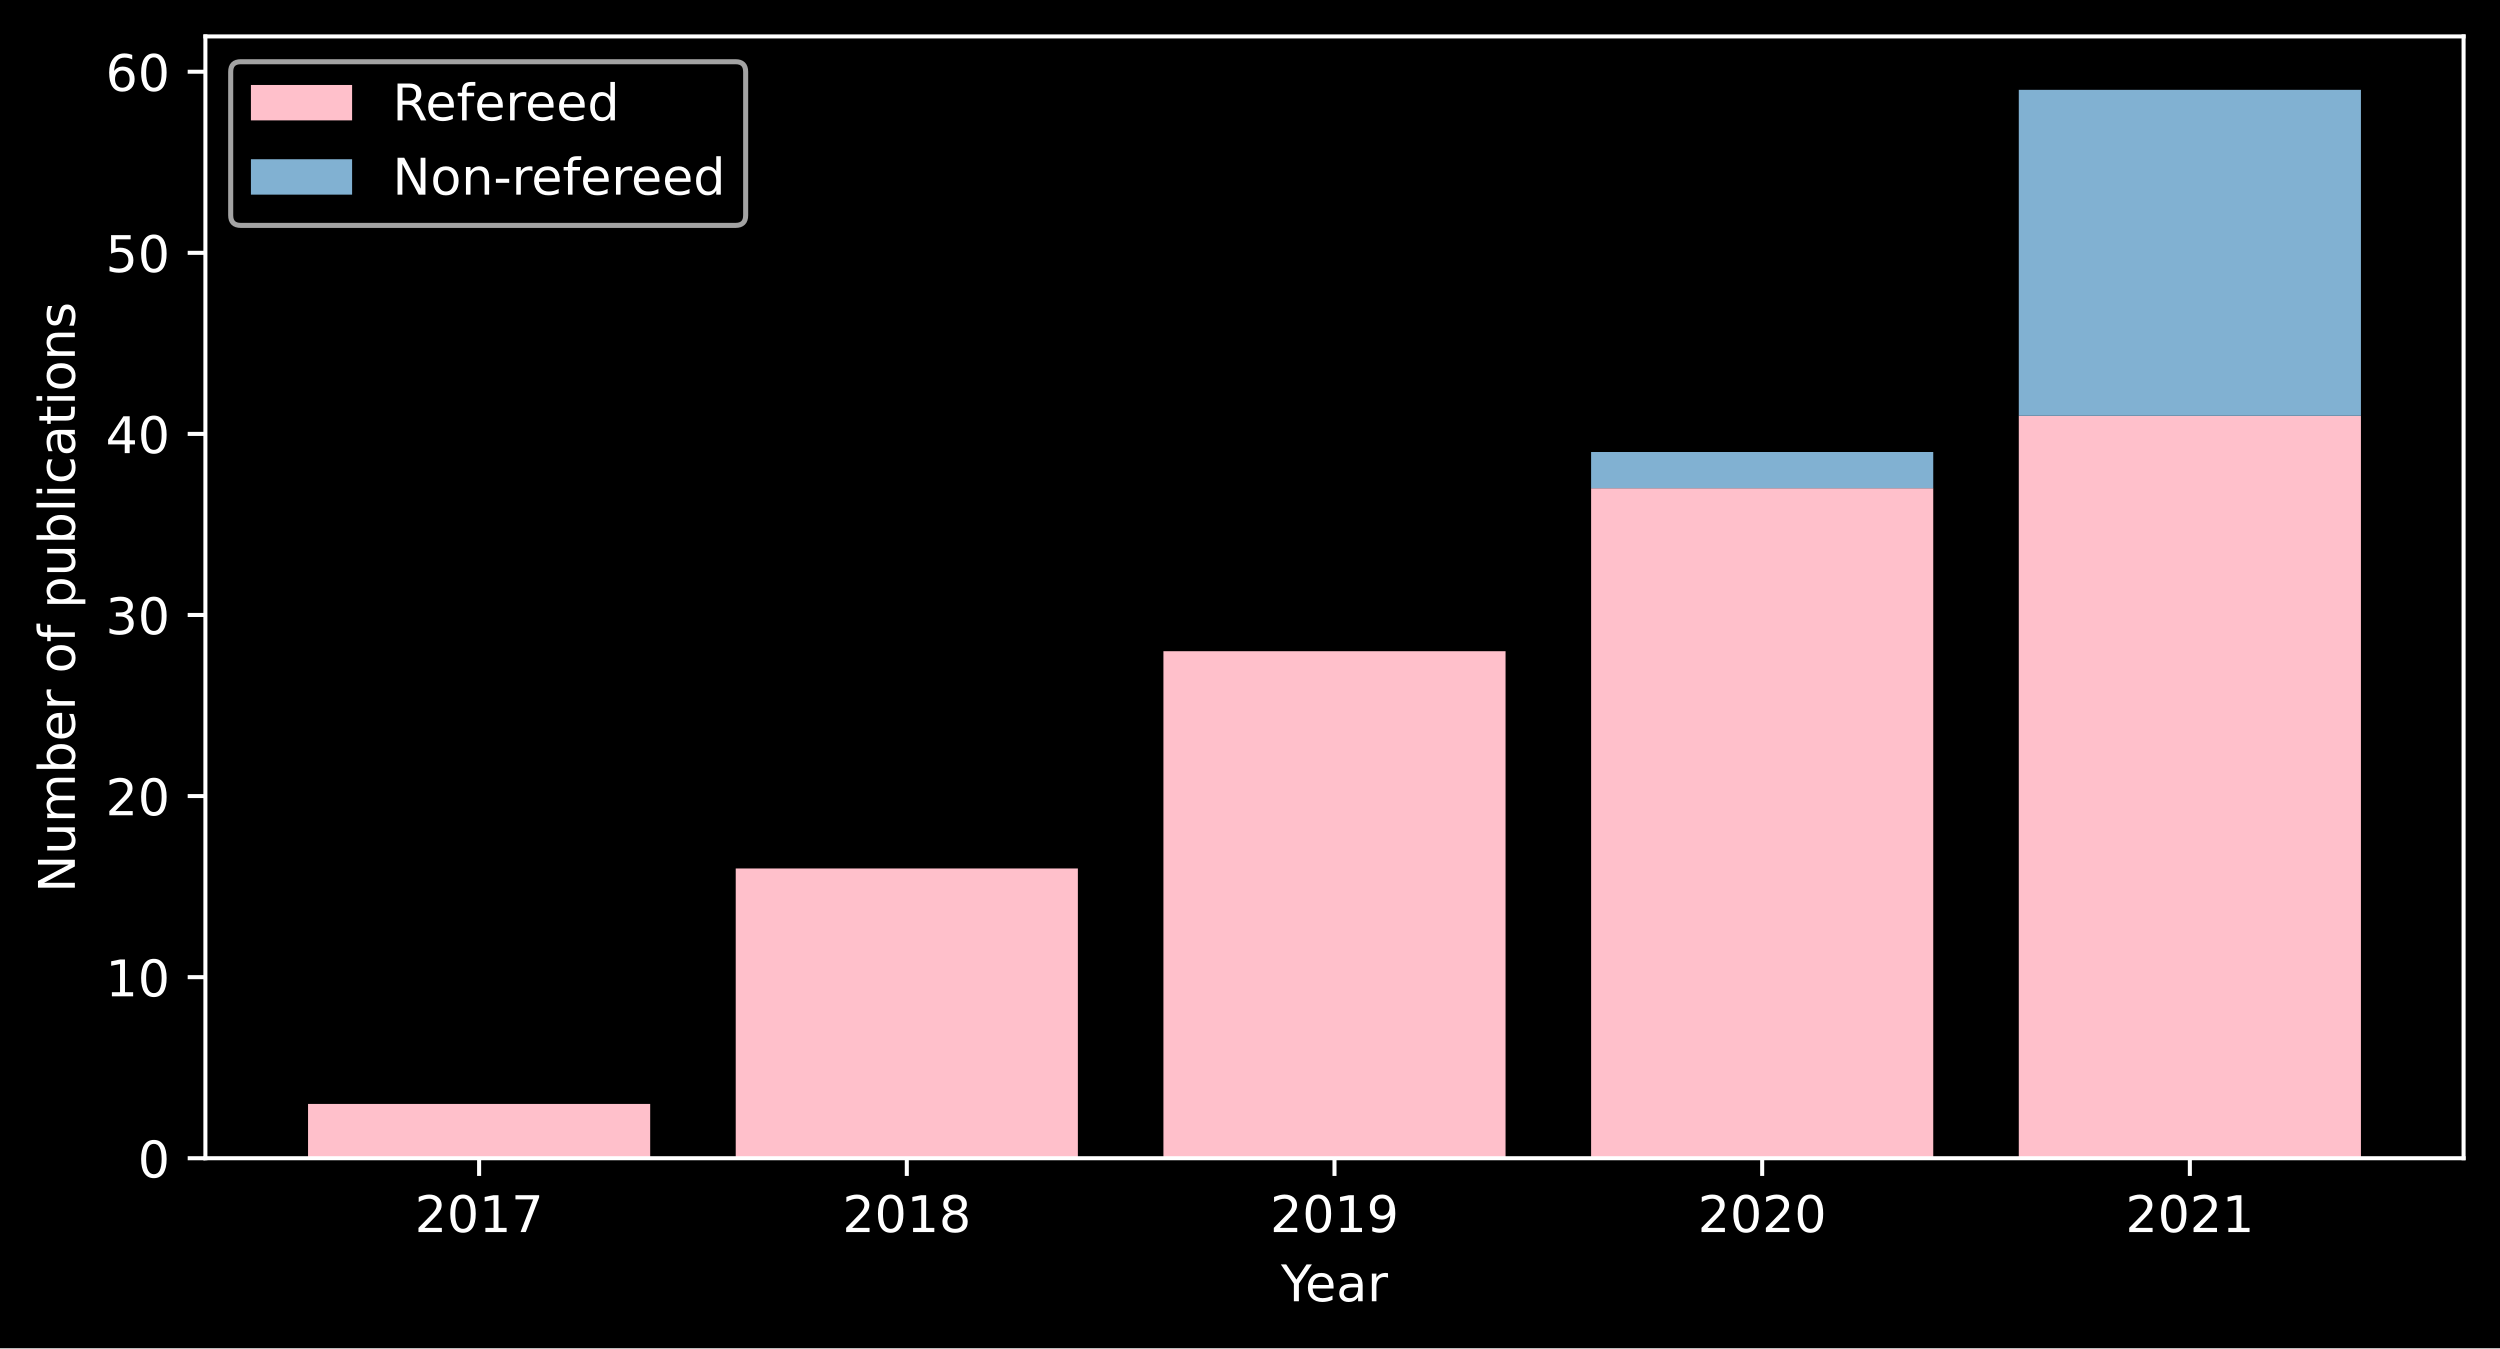
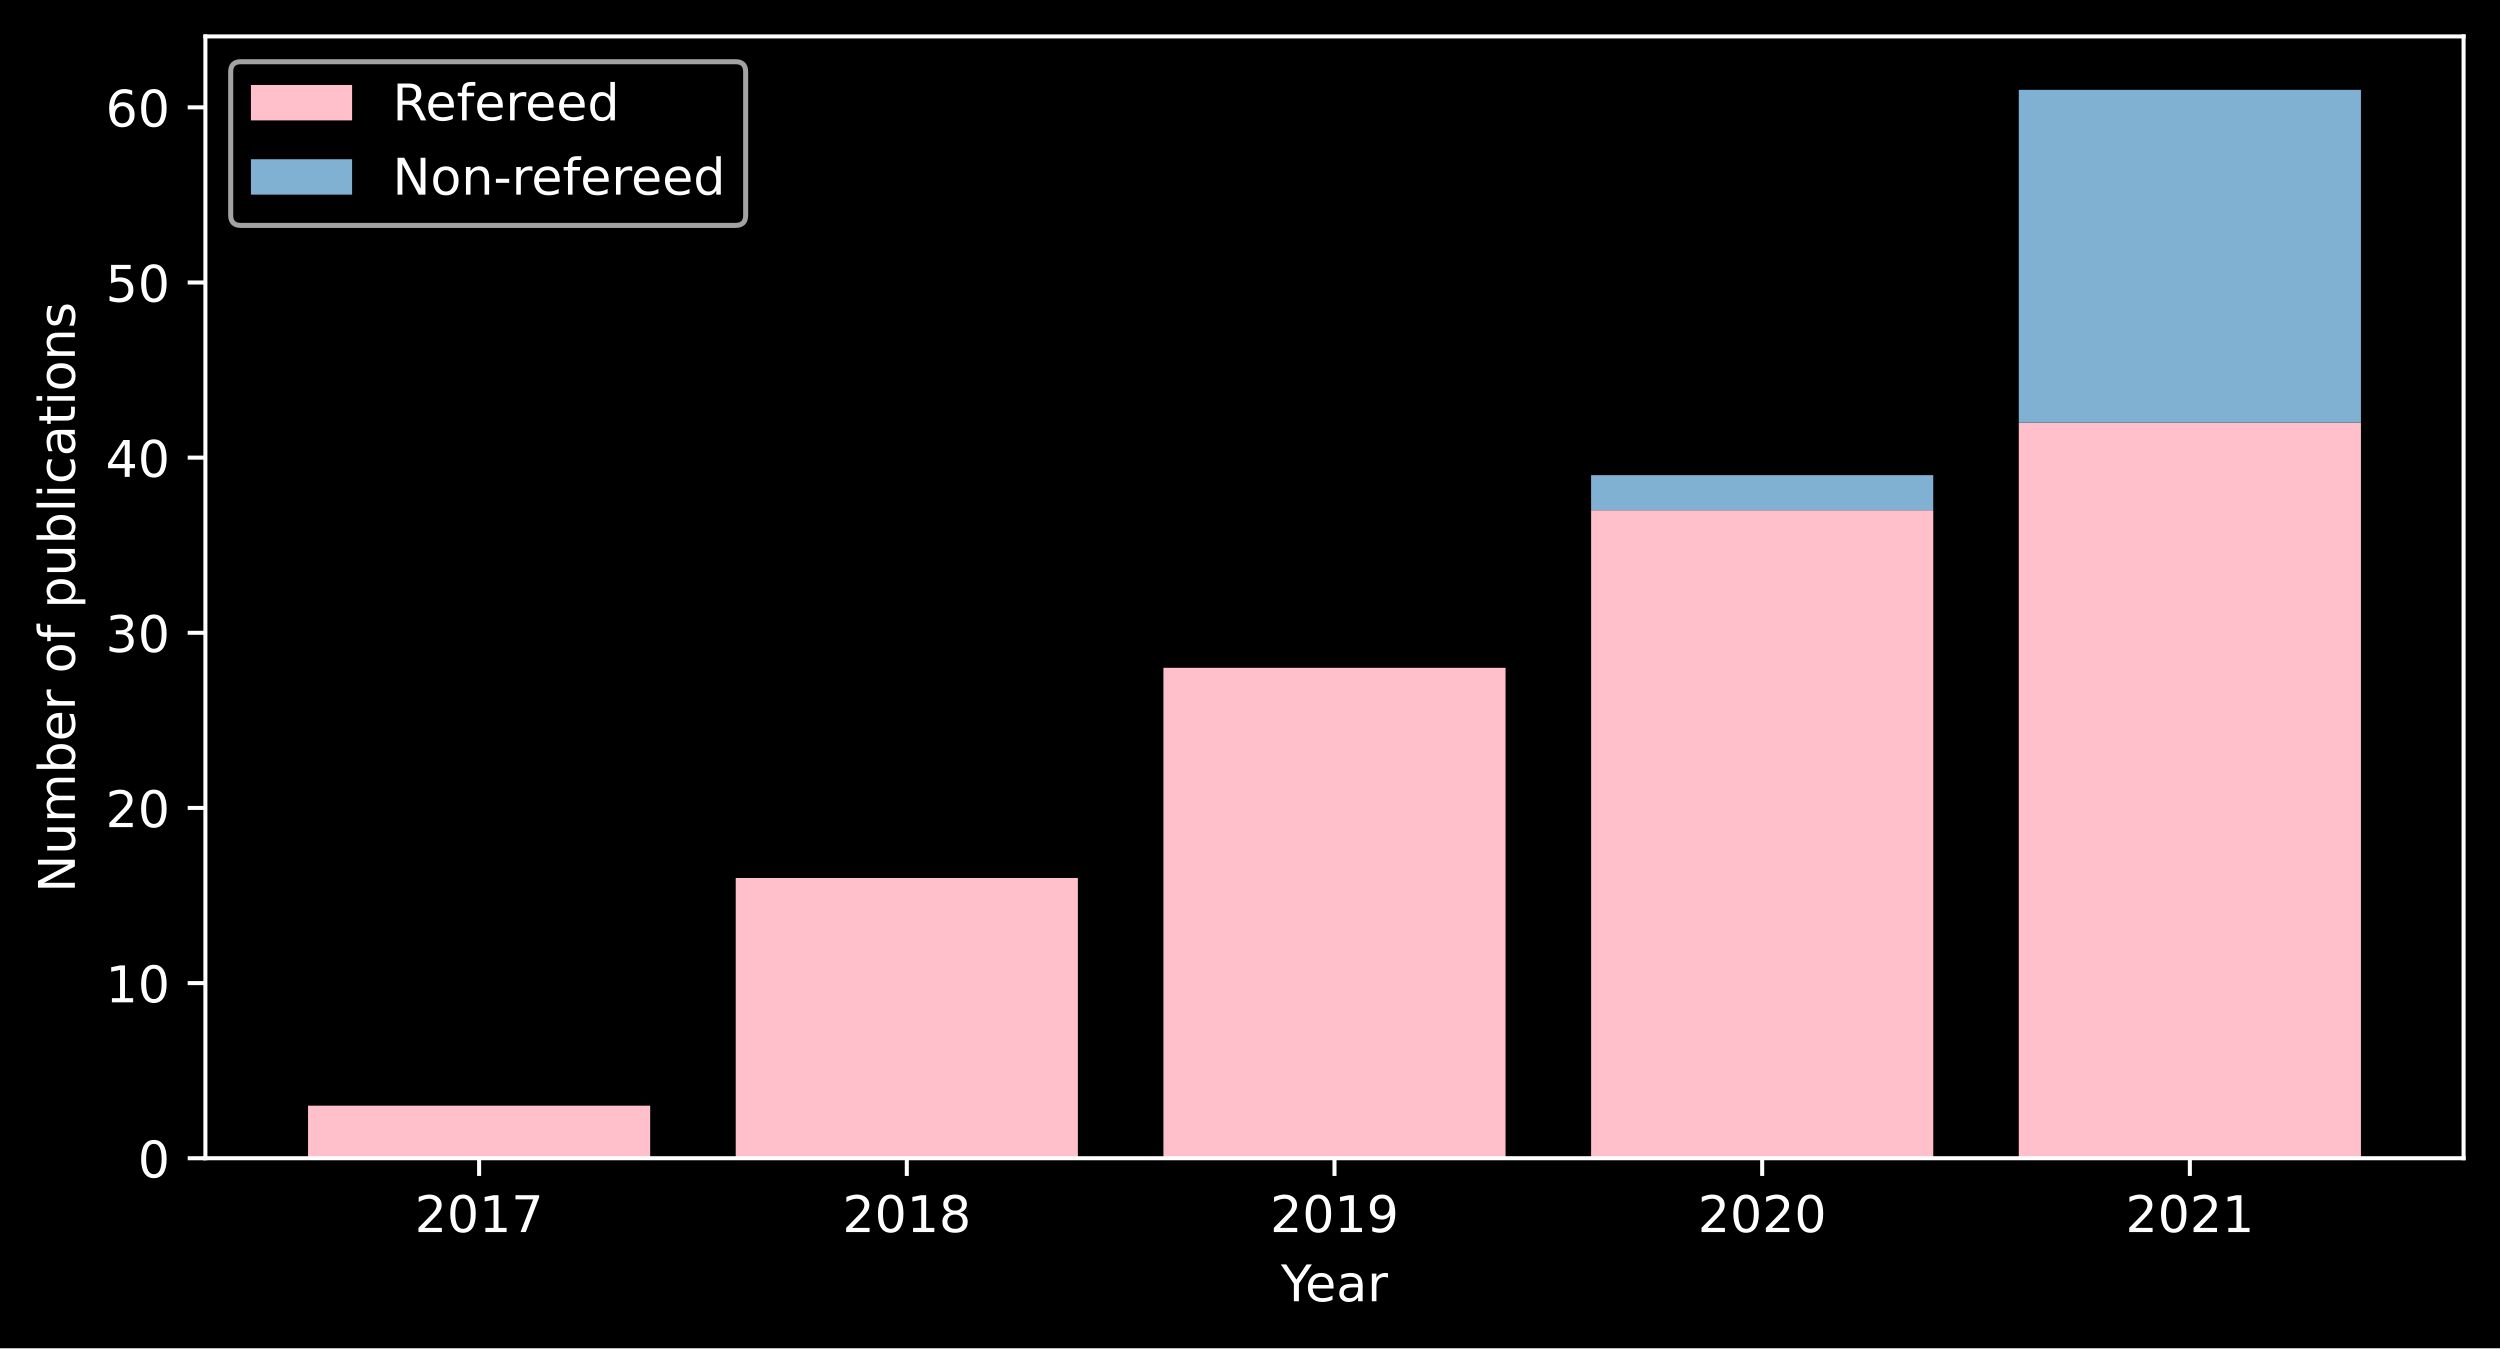
<svg xmlns="http://www.w3.org/2000/svg" xmlns:xlink="http://www.w3.org/1999/xlink" height="266.516pt" version="1.1" viewBox="0 0 494.203 266.516" width="494.203pt">
  <defs>
    <style type="text/css">*{stroke-linecap:butt;stroke-linejoin:round;}</style>
  </defs>
  <g id="figure_1">
    <g id="patch_1">
      <path d="M 0 266.516  L 494.203 266.516  L 494.203 0  L 0 0  z " />
    </g>
    <g id="axes_1">
      <g id="patch_2">
        <path d="M 40.603 228.96  L 487.003 228.96  L 487.003 7.2  L 40.603 7.2  z " />
      </g>
      <g id="patch_3">
-         <path clip-path="url(#p4144f71e43)" d="M 399.076 228.96  L 466.712 228.96  L 466.712 82.194  L 399.076 82.194  z " style="fill:#ffc0cb;" />
+         <path clip-path="url(#p48c20471ef)" d="M 399.076 228.96  L 466.712 228.96  L 466.712 83.544  L 399.076 83.544  z " style="fill:#ffc0cb;" />
      </g>
      <g id="patch_4">
-         <path clip-path="url(#p4144f71e43)" d="M 314.53 228.96  L 382.167 228.96  L 382.167 96.513  L 314.53 96.513  z " style="fill:#ffc0cb;" />
+         <path clip-path="url(#p48c20471ef)" d="M 314.53 228.96  L 382.167 228.96  L 382.167 100.855  L 314.53 100.855  z " style="fill:#ffc0cb;" />
      </g>
      <g id="patch_5">
-         <path clip-path="url(#p4144f71e43)" d="M 229.985 228.96  L 297.621 228.96  L 297.621 128.729  L 229.985 128.729  z " style="fill:#ffc0cb;" />
+         <path clip-path="url(#p48c20471ef)" d="M 229.985 228.96  L 297.621 228.96  L 297.621 132.016  L 229.985 132.016  z " style="fill:#ffc0cb;" />
      </g>
      <g id="patch_6">
-         <path clip-path="url(#p4144f71e43)" d="M 145.439 228.96  L 213.076 228.96  L 213.076 171.685  L 145.439 171.685  z " style="fill:#ffc0cb;" />
+         <path clip-path="url(#p48c20471ef)" d="M 145.439 228.96  L 213.076 228.96  L 213.076 173.563  L 145.439 173.563  z " style="fill:#ffc0cb;" />
      </g>
      <g id="patch_7">
-         <path clip-path="url(#p4144f71e43)" d="M 60.894 228.96  L 128.53 228.96  L 128.53 218.221  L 60.894 218.221  z " style="fill:#ffc0cb;" />
+         <path clip-path="url(#p48c20471ef)" d="M 60.894 228.96  L 128.53 228.96  L 128.53 218.573  L 60.894 218.573  z " style="fill:#ffc0cb;" />
      </g>
      <g id="patch_8">
-         <path clip-path="url(#p4144f71e43)" d="M 399.076 82.194  L 466.712 82.194  L 466.712 17.76  L 399.076 17.76  z " style="fill:#81b1d2;" />
+         <path clip-path="url(#p48c20471ef)" d="M 399.076 83.544  L 466.712 83.544  L 466.712 17.76  L 399.076 17.76  z " style="fill:#81b1d2;" />
      </g>
      <g id="patch_9">
-         <path clip-path="url(#p4144f71e43)" d="M 314.53 96.513  L 382.167 96.513  L 382.167 89.353  L 314.53 89.353  z " style="fill:#81b1d2;" />
+         <path clip-path="url(#p48c20471ef)" d="M 314.53 100.855  L 382.167 100.855  L 382.167 93.93  L 314.53 93.93  z " style="fill:#81b1d2;" />
      </g>
      <g id="patch_10">
-         <path clip-path="url(#p4144f71e43)" d="M 229.985 128.729  L 297.621 128.729  L 297.621 128.729  L 229.985 128.729  z " style="fill:#81b1d2;" />
+         <path clip-path="url(#p48c20471ef)" d="M 229.985 132.016  L 297.621 132.016  L 297.621 132.016  L 229.985 132.016  z " style="fill:#81b1d2;" />
      </g>
      <g id="patch_11">
-         <path clip-path="url(#p4144f71e43)" d="M 145.439 171.685  L 213.076 171.685  L 213.076 171.685  L 145.439 171.685  z " style="fill:#81b1d2;" />
+         <path clip-path="url(#p48c20471ef)" d="M 145.439 173.563  L 213.076 173.563  L 213.076 173.563  L 145.439 173.563  z " style="fill:#81b1d2;" />
      </g>
      <g id="patch_12">
-         <path clip-path="url(#p4144f71e43)" d="M 60.894 218.221  L 128.53 218.221  L 128.53 218.221  L 60.894 218.221  z " style="fill:#81b1d2;" />
+         <path clip-path="url(#p48c20471ef)" d="M 60.894 218.573  L 128.53 218.573  L 128.53 218.573  L 60.894 218.573  z " style="fill:#81b1d2;" />
      </g>
      <g id="matplotlib.axis_1">
        <g id="xtick_1">
          <g id="line2d_1">
            <defs>
-               <path d="M 0 0  L 0 3.5  " id="m0f8e61511b" style="stroke:#ffffff;stroke-width:0.8;" />
-             </defs>
-             <g>
-               <use style="fill:#ffffff;stroke:#ffffff;stroke-width:0.8;" x="432.894" xlink:href="#m0f8e61511b" y="228.96" />
+               <path d="M 0 0  L 0 3.5  " id="m44f2d49eb0" style="stroke:#ffffff;stroke-width:0.8;" />
+             </defs>
+             <g>
+               <use style="fill:#ffffff;stroke:#ffffff;stroke-width:0.8;" x="432.894" xlink:href="#m44f2d49eb0" y="228.96" />
            </g>
          </g>
          <g id="text_1">
            <g style="fill:#ffffff;" transform="translate(420.169 243.5584)scale(0.1 -0.1)">
              <defs>
                <path d="M 1228 531  L 3431 531  L 3431 0  L 469 0  L 469 531  Q 828 903 1448 1529  Q 2069 2156 2228 2338  Q 2531 2678 2651 2914  Q 2772 3150 2772 3378  Q 2772 3750 2511 3984  Q 2250 4219 1831 4219  Q 1534 4219 1204 4116  Q 875 4013 500 3803  L 500 4441  Q 881 4594 1212 4672  Q 1544 4750 1819 4750  Q 2544 4750 2975 4387  Q 3406 4025 3406 3419  Q 3406 3131 3298 2873  Q 3191 2616 2906 2266  Q 2828 2175 2409 1742  Q 1991 1309 1228 531  z " id="DejaVuSans-32" transform="scale(0.015625)" />
                <path d="M 2034 4250  Q 1547 4250 1301 3770  Q 1056 3291 1056 2328  Q 1056 1369 1301 889  Q 1547 409 2034 409  Q 2525 409 2770 889  Q 3016 1369 3016 2328  Q 3016 3291 2770 3770  Q 2525 4250 2034 4250  z M 2034 4750  Q 2819 4750 3233 4129  Q 3647 3509 3647 2328  Q 3647 1150 3233 529  Q 2819 -91 2034 -91  Q 1250 -91 836 529  Q 422 1150 422 2328  Q 422 3509 836 4129  Q 1250 4750 2034 4750  z " id="DejaVuSans-30" transform="scale(0.015625)" />
                <path d="M 794 531  L 1825 531  L 1825 4091  L 703 3866  L 703 4441  L 1819 4666  L 2450 4666  L 2450 531  L 3481 531  L 3481 0  L 794 0  L 794 531  z " id="DejaVuSans-31" transform="scale(0.015625)" />
              </defs>
              <use xlink:href="#DejaVuSans-32" />
              <use x="63.623" xlink:href="#DejaVuSans-30" />
              <use x="127.246" xlink:href="#DejaVuSans-32" />
              <use x="190.869" xlink:href="#DejaVuSans-31" />
            </g>
          </g>
        </g>
        <g id="xtick_2">
          <g id="line2d_2">
            <g>
-               <use style="fill:#ffffff;stroke:#ffffff;stroke-width:0.8;" x="348.349" xlink:href="#m0f8e61511b" y="228.96" />
+               <use style="fill:#ffffff;stroke:#ffffff;stroke-width:0.8;" x="348.349" xlink:href="#m44f2d49eb0" y="228.96" />
            </g>
          </g>
          <g id="text_2">
            <g style="fill:#ffffff;" transform="translate(335.6236 243.5584)scale(0.1 -0.1)">
              <use xlink:href="#DejaVuSans-32" />
              <use x="63.623" xlink:href="#DejaVuSans-30" />
              <use x="127.246" xlink:href="#DejaVuSans-32" />
              <use x="190.869" xlink:href="#DejaVuSans-30" />
            </g>
          </g>
        </g>
        <g id="xtick_3">
          <g id="line2d_3">
            <g>
-               <use style="fill:#ffffff;stroke:#ffffff;stroke-width:0.8;" x="263.803" xlink:href="#m0f8e61511b" y="228.96" />
+               <use style="fill:#ffffff;stroke:#ffffff;stroke-width:0.8;" x="263.803" xlink:href="#m44f2d49eb0" y="228.96" />
            </g>
          </g>
          <g id="text_3">
            <g style="fill:#ffffff;" transform="translate(251.0781 243.5584)scale(0.1 -0.1)">
              <defs>
                <path d="M 703 97  L 703 672  Q 941 559 1184 500  Q 1428 441 1663 441  Q 2288 441 2617 861  Q 2947 1281 2994 2138  Q 2813 1869 2534 1725  Q 2256 1581 1919 1581  Q 1219 1581 811 2004  Q 403 2428 403 3163  Q 403 3881 828 4315  Q 1253 4750 1959 4750  Q 2769 4750 3195 4129  Q 3622 3509 3622 2328  Q 3622 1225 3098 567  Q 2575 -91 1691 -91  Q 1453 -91 1209 -44  Q 966 3 703 97  z M 1959 2075  Q 2384 2075 2632 2365  Q 2881 2656 2881 3163  Q 2881 3666 2632 3958  Q 2384 4250 1959 4250  Q 1534 4250 1286 3958  Q 1038 3666 1038 3163  Q 1038 2656 1286 2365  Q 1534 2075 1959 2075  z " id="DejaVuSans-39" transform="scale(0.015625)" />
              </defs>
              <use xlink:href="#DejaVuSans-32" />
              <use x="63.623" xlink:href="#DejaVuSans-30" />
              <use x="127.246" xlink:href="#DejaVuSans-31" />
              <use x="190.869" xlink:href="#DejaVuSans-39" />
            </g>
          </g>
        </g>
        <g id="xtick_4">
          <g id="line2d_4">
            <g>
-               <use style="fill:#ffffff;stroke:#ffffff;stroke-width:0.8;" x="179.258" xlink:href="#m0f8e61511b" y="228.96" />
+               <use style="fill:#ffffff;stroke:#ffffff;stroke-width:0.8;" x="179.258" xlink:href="#m44f2d49eb0" y="228.96" />
            </g>
          </g>
          <g id="text_4">
            <g style="fill:#ffffff;" transform="translate(166.5327 243.5584)scale(0.1 -0.1)">
              <defs>
                <path d="M 2034 2216  Q 1584 2216 1326 1975  Q 1069 1734 1069 1313  Q 1069 891 1326 650  Q 1584 409 2034 409  Q 2484 409 2743 651  Q 3003 894 3003 1313  Q 3003 1734 2745 1975  Q 2488 2216 2034 2216  z M 1403 2484  Q 997 2584 770 2862  Q 544 3141 544 3541  Q 544 4100 942 4425  Q 1341 4750 2034 4750  Q 2731 4750 3128 4425  Q 3525 4100 3525 3541  Q 3525 3141 3298 2862  Q 3072 2584 2669 2484  Q 3125 2378 3379 2068  Q 3634 1759 3634 1313  Q 3634 634 3220 271  Q 2806 -91 2034 -91  Q 1263 -91 848 271  Q 434 634 434 1313  Q 434 1759 690 2068  Q 947 2378 1403 2484  z M 1172 3481  Q 1172 3119 1398 2916  Q 1625 2713 2034 2713  Q 2441 2713 2670 2916  Q 2900 3119 2900 3481  Q 2900 3844 2670 4047  Q 2441 4250 2034 4250  Q 1625 4250 1398 4047  Q 1172 3844 1172 3481  z " id="DejaVuSans-38" transform="scale(0.015625)" />
              </defs>
              <use xlink:href="#DejaVuSans-32" />
              <use x="63.623" xlink:href="#DejaVuSans-30" />
              <use x="127.246" xlink:href="#DejaVuSans-31" />
              <use x="190.869" xlink:href="#DejaVuSans-38" />
            </g>
          </g>
        </g>
        <g id="xtick_5">
          <g id="line2d_5">
            <g>
-               <use style="fill:#ffffff;stroke:#ffffff;stroke-width:0.8;" x="94.712" xlink:href="#m0f8e61511b" y="228.96" />
+               <use style="fill:#ffffff;stroke:#ffffff;stroke-width:0.8;" x="94.712" xlink:href="#m44f2d49eb0" y="228.96" />
            </g>
          </g>
          <g id="text_5">
            <g style="fill:#ffffff;" transform="translate(81.98722 243.5584)scale(0.1 -0.1)">
              <defs>
                <path d="M 525 4666  L 3525 4666  L 3525 4397  L 1831 0  L 1172 0  L 2766 4134  L 525 4134  L 525 4666  z " id="DejaVuSans-37" transform="scale(0.015625)" />
              </defs>
              <use xlink:href="#DejaVuSans-32" />
              <use x="63.623" xlink:href="#DejaVuSans-30" />
              <use x="127.246" xlink:href="#DejaVuSans-31" />
              <use x="190.869" xlink:href="#DejaVuSans-37" />
            </g>
          </g>
        </g>
        <g id="text_6">
          <g style="fill:#ffffff;" transform="translate(253.2156 257.2366)scale(0.1 -0.1)">
            <defs>
              <path d="M -13 4666  L 666 4666  L 1959 2747  L 3244 4666  L 3922 4666  L 2272 2222  L 2272 0  L 1638 0  L 1638 2222  L -13 4666  z " id="DejaVuSans-59" transform="scale(0.015625)" />
              <path d="M 3597 1894  L 3597 1613  L 953 1613  Q 991 1019 1311 708  Q 1631 397 2203 397  Q 2534 397 2845 478  Q 3156 559 3463 722  L 3463 178  Q 3153 47 2828 -22  Q 2503 -91 2169 -91  Q 1331 -91 842 396  Q 353 884 353 1716  Q 353 2575 817 3079  Q 1281 3584 2069 3584  Q 2775 3584 3186 3129  Q 3597 2675 3597 1894  z M 3022 2063  Q 3016 2534 2758 2815  Q 2500 3097 2075 3097  Q 1594 3097 1305 2825  Q 1016 2553 972 2059  L 3022 2063  z " id="DejaVuSans-65" transform="scale(0.015625)" />
              <path d="M 2194 1759  Q 1497 1759 1228 1600  Q 959 1441 959 1056  Q 959 750 1161 570  Q 1363 391 1709 391  Q 2188 391 2477 730  Q 2766 1069 2766 1631  L 2766 1759  L 2194 1759  z M 3341 1997  L 3341 0  L 2766 0  L 2766 531  Q 2569 213 2275 61  Q 1981 -91 1556 -91  Q 1019 -91 701 211  Q 384 513 384 1019  Q 384 1609 779 1909  Q 1175 2209 1959 2209  L 2766 2209  L 2766 2266  Q 2766 2663 2505 2880  Q 2244 3097 1772 3097  Q 1472 3097 1187 3025  Q 903 2953 641 2809  L 641 3341  Q 956 3463 1253 3523  Q 1550 3584 1831 3584  Q 2591 3584 2966 3190  Q 3341 2797 3341 1997  z " id="DejaVuSans-61" transform="scale(0.015625)" />
              <path d="M 2631 2963  Q 2534 3019 2420 3045  Q 2306 3072 2169 3072  Q 1681 3072 1420 2755  Q 1159 2438 1159 1844  L 1159 0  L 581 0  L 581 3500  L 1159 3500  L 1159 2956  Q 1341 3275 1631 3429  Q 1922 3584 2338 3584  Q 2397 3584 2469 3576  Q 2541 3569 2628 3553  L 2631 2963  z " id="DejaVuSans-72" transform="scale(0.015625)" />
            </defs>
            <use xlink:href="#DejaVuSans-59" />
            <use x="47.834" xlink:href="#DejaVuSans-65" />
            <use x="109.357" xlink:href="#DejaVuSans-61" />
            <use x="170.637" xlink:href="#DejaVuSans-72" />
          </g>
        </g>
      </g>
      <g id="matplotlib.axis_2">
        <g id="ytick_1">
          <g id="line2d_6">
            <defs>
-               <path d="M 0 0  L -3.5 0  " id="m52e4e9e5e4" style="stroke:#ffffff;stroke-width:0.8;" />
-             </defs>
-             <g>
-               <use style="fill:#ffffff;stroke:#ffffff;stroke-width:0.8;" x="40.603" xlink:href="#m52e4e9e5e4" y="228.96" />
+               <path d="M 0 0  L -3.5 0  " id="mfaa2191bf6" style="stroke:#ffffff;stroke-width:0.8;" />
+             </defs>
+             <g>
+               <use style="fill:#ffffff;stroke:#ffffff;stroke-width:0.8;" x="40.603" xlink:href="#mfaa2191bf6" y="228.96" />
            </g>
          </g>
          <g id="text_7">
            <g style="fill:#ffffff;" transform="translate(27.24063 232.7592)scale(0.1 -0.1)">
              <use xlink:href="#DejaVuSans-30" />
            </g>
          </g>
        </g>
        <g id="ytick_2">
          <g id="line2d_7">
            <g>
-               <use style="fill:#ffffff;stroke:#ffffff;stroke-width:0.8;" x="40.603" xlink:href="#m52e4e9e5e4" y="193.163" />
+               <use style="fill:#ffffff;stroke:#ffffff;stroke-width:0.8;" x="40.603" xlink:href="#mfaa2191bf6" y="194.337" />
            </g>
          </g>
          <g id="text_8">
-             <g style="fill:#ffffff;" transform="translate(20.87813 196.9626)scale(0.1 -0.1)">
+             <g style="fill:#ffffff;" transform="translate(20.87813 198.1363)scale(0.1 -0.1)">
              <use xlink:href="#DejaVuSans-31" />
              <use x="63.623" xlink:href="#DejaVuSans-30" />
            </g>
          </g>
        </g>
        <g id="ytick_3">
          <g id="line2d_8">
            <g>
-               <use style="fill:#ffffff;stroke:#ffffff;stroke-width:0.8;" x="40.603" xlink:href="#m52e4e9e5e4" y="157.367" />
+               <use style="fill:#ffffff;stroke:#ffffff;stroke-width:0.8;" x="40.603" xlink:href="#mfaa2191bf6" y="159.714" />
            </g>
          </g>
          <g id="text_9">
-             <g style="fill:#ffffff;" transform="translate(20.87813 161.166)scale(0.1 -0.1)">
+             <g style="fill:#ffffff;" transform="translate(20.87813 163.5133)scale(0.1 -0.1)">
              <use xlink:href="#DejaVuSans-32" />
              <use x="63.623" xlink:href="#DejaVuSans-30" />
            </g>
          </g>
        </g>
        <g id="ytick_4">
          <g id="line2d_9">
            <g>
-               <use style="fill:#ffffff;stroke:#ffffff;stroke-width:0.8;" x="40.603" xlink:href="#m52e4e9e5e4" y="121.57" />
+               <use style="fill:#ffffff;stroke:#ffffff;stroke-width:0.8;" x="40.603" xlink:href="#mfaa2191bf6" y="125.091" />
            </g>
          </g>
          <g id="text_10">
-             <g style="fill:#ffffff;" transform="translate(20.87813 125.3694)scale(0.1 -0.1)">
+             <g style="fill:#ffffff;" transform="translate(20.87813 128.8904)scale(0.1 -0.1)">
              <defs>
                <path d="M 2597 2516  Q 3050 2419 3304 2112  Q 3559 1806 3559 1356  Q 3559 666 3084 287  Q 2609 -91 1734 -91  Q 1441 -91 1130 -33  Q 819 25 488 141  L 488 750  Q 750 597 1062 519  Q 1375 441 1716 441  Q 2309 441 2620 675  Q 2931 909 2931 1356  Q 2931 1769 2642 2001  Q 2353 2234 1838 2234  L 1294 2234  L 1294 2753  L 1863 2753  Q 2328 2753 2575 2939  Q 2822 3125 2822 3475  Q 2822 3834 2567 4026  Q 2313 4219 1838 4219  Q 1578 4219 1281 4162  Q 984 4106 628 3988  L 628 4550  Q 988 4650 1302 4700  Q 1616 4750 1894 4750  Q 2613 4750 3031 4423  Q 3450 4097 3450 3541  Q 3450 3153 3228 2886  Q 3006 2619 2597 2516  z " id="DejaVuSans-33" transform="scale(0.015625)" />
              </defs>
              <use xlink:href="#DejaVuSans-33" />
              <use x="63.623" xlink:href="#DejaVuSans-30" />
            </g>
          </g>
        </g>
        <g id="ytick_5">
          <g id="line2d_10">
            <g>
-               <use style="fill:#ffffff;stroke:#ffffff;stroke-width:0.8;" x="40.603" xlink:href="#m52e4e9e5e4" y="85.774" />
+               <use style="fill:#ffffff;stroke:#ffffff;stroke-width:0.8;" x="40.603" xlink:href="#mfaa2191bf6" y="90.468" />
            </g>
          </g>
          <g id="text_11">
-             <g style="fill:#ffffff;" transform="translate(20.87813 89.57278)scale(0.1 -0.1)">
+             <g style="fill:#ffffff;" transform="translate(20.87813 94.26741)scale(0.1 -0.1)">
              <defs>
                <path d="M 2419 4116  L 825 1625  L 2419 1625  L 2419 4116  z M 2253 4666  L 3047 4666  L 3047 1625  L 3713 1625  L 3713 1100  L 3047 1100  L 3047 0  L 2419 0  L 2419 1100  L 313 1100  L 313 1709  L 2253 4666  z " id="DejaVuSans-34" transform="scale(0.015625)" />
              </defs>
              <use xlink:href="#DejaVuSans-34" />
              <use x="63.623" xlink:href="#DejaVuSans-30" />
            </g>
          </g>
        </g>
        <g id="ytick_6">
          <g id="line2d_11">
            <g>
-               <use style="fill:#ffffff;stroke:#ffffff;stroke-width:0.8;" x="40.603" xlink:href="#m52e4e9e5e4" y="49.977" />
+               <use style="fill:#ffffff;stroke:#ffffff;stroke-width:0.8;" x="40.603" xlink:href="#mfaa2191bf6" y="55.845" />
            </g>
          </g>
          <g id="text_12">
-             <g style="fill:#ffffff;" transform="translate(20.87813 53.77617)scale(0.1 -0.1)">
+             <g style="fill:#ffffff;" transform="translate(20.87813 59.64446)scale(0.1 -0.1)">
              <defs>
                <path d="M 691 4666  L 3169 4666  L 3169 4134  L 1269 4134  L 1269 2991  Q 1406 3038 1543 3061  Q 1681 3084 1819 3084  Q 2600 3084 3056 2656  Q 3513 2228 3513 1497  Q 3513 744 3044 326  Q 2575 -91 1722 -91  Q 1428 -91 1123 -41  Q 819 9 494 109  L 494 744  Q 775 591 1075 516  Q 1375 441 1709 441  Q 2250 441 2565 725  Q 2881 1009 2881 1497  Q 2881 1984 2565 2268  Q 2250 2553 1709 2553  Q 1456 2553 1204 2497  Q 953 2441 691 2322  L 691 4666  z " id="DejaVuSans-35" transform="scale(0.015625)" />
              </defs>
              <use xlink:href="#DejaVuSans-35" />
              <use x="63.623" xlink:href="#DejaVuSans-30" />
            </g>
          </g>
        </g>
        <g id="ytick_7">
          <g id="line2d_12">
            <g>
-               <use style="fill:#ffffff;stroke:#ffffff;stroke-width:0.8;" x="40.603" xlink:href="#m52e4e9e5e4" y="14.18" />
+               <use style="fill:#ffffff;stroke:#ffffff;stroke-width:0.8;" x="40.603" xlink:href="#mfaa2191bf6" y="21.222" />
            </g>
          </g>
          <g id="text_13">
-             <g style="fill:#ffffff;" transform="translate(20.87813 17.97956)scale(0.1 -0.1)">
+             <g style="fill:#ffffff;" transform="translate(20.87813 25.02151)scale(0.1 -0.1)">
              <defs>
                <path d="M 2113 2584  Q 1688 2584 1439 2293  Q 1191 2003 1191 1497  Q 1191 994 1439 701  Q 1688 409 2113 409  Q 2538 409 2786 701  Q 3034 994 3034 1497  Q 3034 2003 2786 2293  Q 2538 2584 2113 2584  z M 3366 4563  L 3366 3988  Q 3128 4100 2886 4159  Q 2644 4219 2406 4219  Q 1781 4219 1451 3797  Q 1122 3375 1075 2522  Q 1259 2794 1537 2939  Q 1816 3084 2150 3084  Q 2853 3084 3261 2657  Q 3669 2231 3669 1497  Q 3669 778 3244 343  Q 2819 -91 2113 -91  Q 1303 -91 875 529  Q 447 1150 447 2328  Q 447 3434 972 4092  Q 1497 4750 2381 4750  Q 2619 4750 2861 4703  Q 3103 4656 3366 4563  z " id="DejaVuSans-36" transform="scale(0.015625)" />
              </defs>
              <use xlink:href="#DejaVuSans-36" />
              <use x="63.623" xlink:href="#DejaVuSans-30" />
            </g>
          </g>
        </g>
        <g id="text_14">
          <g style="fill:#ffffff;" transform="translate(14.79844 176.4542)rotate(-90)scale(0.1 -0.1)">
            <defs>
              <path d="M 628 4666  L 1478 4666  L 3547 763  L 3547 4666  L 4159 4666  L 4159 0  L 3309 0  L 1241 3903  L 1241 0  L 628 0  L 628 4666  z " id="DejaVuSans-4e" transform="scale(0.015625)" />
              <path d="M 544 1381  L 544 3500  L 1119 3500  L 1119 1403  Q 1119 906 1312 657  Q 1506 409 1894 409  Q 2359 409 2629 706  Q 2900 1003 2900 1516  L 2900 3500  L 3475 3500  L 3475 0  L 2900 0  L 2900 538  Q 2691 219 2414 64  Q 2138 -91 1772 -91  Q 1169 -91 856 284  Q 544 659 544 1381  z M 1991 3584  L 1991 3584  z " id="DejaVuSans-75" transform="scale(0.015625)" />
              <path d="M 3328 2828  Q 3544 3216 3844 3400  Q 4144 3584 4550 3584  Q 5097 3584 5394 3201  Q 5691 2819 5691 2113  L 5691 0  L 5113 0  L 5113 2094  Q 5113 2597 4934 2840  Q 4756 3084 4391 3084  Q 3944 3084 3684 2787  Q 3425 2491 3425 1978  L 3425 0  L 2847 0  L 2847 2094  Q 2847 2600 2669 2842  Q 2491 3084 2119 3084  Q 1678 3084 1418 2786  Q 1159 2488 1159 1978  L 1159 0  L 581 0  L 581 3500  L 1159 3500  L 1159 2956  Q 1356 3278 1631 3431  Q 1906 3584 2284 3584  Q 2666 3584 2933 3390  Q 3200 3197 3328 2828  z " id="DejaVuSans-6d" transform="scale(0.015625)" />
              <path d="M 3116 1747  Q 3116 2381 2855 2742  Q 2594 3103 2138 3103  Q 1681 3103 1420 2742  Q 1159 2381 1159 1747  Q 1159 1113 1420 752  Q 1681 391 2138 391  Q 2594 391 2855 752  Q 3116 1113 3116 1747  z M 1159 2969  Q 1341 3281 1617 3432  Q 1894 3584 2278 3584  Q 2916 3584 3314 3078  Q 3713 2572 3713 1747  Q 3713 922 3314 415  Q 2916 -91 2278 -91  Q 1894 -91 1617 61  Q 1341 213 1159 525  L 1159 0  L 581 0  L 581 4863  L 1159 4863  L 1159 2969  z " id="DejaVuSans-62" transform="scale(0.015625)" />
              <path id="DejaVuSans-20" transform="scale(0.015625)" />
              <path d="M 1959 3097  Q 1497 3097 1228 2736  Q 959 2375 959 1747  Q 959 1119 1226 758  Q 1494 397 1959 397  Q 2419 397 2687 759  Q 2956 1122 2956 1747  Q 2956 2369 2687 2733  Q 2419 3097 1959 3097  z M 1959 3584  Q 2709 3584 3137 3096  Q 3566 2609 3566 1747  Q 3566 888 3137 398  Q 2709 -91 1959 -91  Q 1206 -91 779 398  Q 353 888 353 1747  Q 353 2609 779 3096  Q 1206 3584 1959 3584  z " id="DejaVuSans-6f" transform="scale(0.015625)" />
              <path d="M 2375 4863  L 2375 4384  L 1825 4384  Q 1516 4384 1395 4259  Q 1275 4134 1275 3809  L 1275 3500  L 2222 3500  L 2222 3053  L 1275 3053  L 1275 0  L 697 0  L 697 3053  L 147 3053  L 147 3500  L 697 3500  L 697 3744  Q 697 4328 969 4595  Q 1241 4863 1831 4863  L 2375 4863  z " id="DejaVuSans-66" transform="scale(0.015625)" />
              <path d="M 1159 525  L 1159 -1331  L 581 -1331  L 581 3500  L 1159 3500  L 1159 2969  Q 1341 3281 1617 3432  Q 1894 3584 2278 3584  Q 2916 3584 3314 3078  Q 3713 2572 3713 1747  Q 3713 922 3314 415  Q 2916 -91 2278 -91  Q 1894 -91 1617 61  Q 1341 213 1159 525  z M 3116 1747  Q 3116 2381 2855 2742  Q 2594 3103 2138 3103  Q 1681 3103 1420 2742  Q 1159 2381 1159 1747  Q 1159 1113 1420 752  Q 1681 391 2138 391  Q 2594 391 2855 752  Q 3116 1113 3116 1747  z " id="DejaVuSans-70" transform="scale(0.015625)" />
              <path d="M 603 4863  L 1178 4863  L 1178 0  L 603 0  L 603 4863  z " id="DejaVuSans-6c" transform="scale(0.015625)" />
              <path d="M 603 3500  L 1178 3500  L 1178 0  L 603 0  L 603 3500  z M 603 4863  L 1178 4863  L 1178 4134  L 603 4134  L 603 4863  z " id="DejaVuSans-69" transform="scale(0.015625)" />
              <path d="M 3122 3366  L 3122 2828  Q 2878 2963 2633 3030  Q 2388 3097 2138 3097  Q 1578 3097 1268 2742  Q 959 2388 959 1747  Q 959 1106 1268 751  Q 1578 397 2138 397  Q 2388 397 2633 464  Q 2878 531 3122 666  L 3122 134  Q 2881 22 2623 -34  Q 2366 -91 2075 -91  Q 1284 -91 818 406  Q 353 903 353 1747  Q 353 2603 823 3093  Q 1294 3584 2113 3584  Q 2378 3584 2631 3529  Q 2884 3475 3122 3366  z " id="DejaVuSans-63" transform="scale(0.015625)" />
              <path d="M 1172 4494  L 1172 3500  L 2356 3500  L 2356 3053  L 1172 3053  L 1172 1153  Q 1172 725 1289 603  Q 1406 481 1766 481  L 2356 481  L 2356 0  L 1766 0  Q 1100 0 847 248  Q 594 497 594 1153  L 594 3053  L 172 3053  L 172 3500  L 594 3500  L 594 4494  L 1172 4494  z " id="DejaVuSans-74" transform="scale(0.015625)" />
              <path d="M 3513 2113  L 3513 0  L 2938 0  L 2938 2094  Q 2938 2591 2744 2837  Q 2550 3084 2163 3084  Q 1697 3084 1428 2787  Q 1159 2491 1159 1978  L 1159 0  L 581 0  L 581 3500  L 1159 3500  L 1159 2956  Q 1366 3272 1645 3428  Q 1925 3584 2291 3584  Q 2894 3584 3203 3211  Q 3513 2838 3513 2113  z " id="DejaVuSans-6e" transform="scale(0.015625)" />
              <path d="M 2834 3397  L 2834 2853  Q 2591 2978 2328 3040  Q 2066 3103 1784 3103  Q 1356 3103 1142 2972  Q 928 2841 928 2578  Q 928 2378 1081 2264  Q 1234 2150 1697 2047  L 1894 2003  Q 2506 1872 2764 1633  Q 3022 1394 3022 966  Q 3022 478 2636 193  Q 2250 -91 1575 -91  Q 1294 -91 989 -36  Q 684 19 347 128  L 347 722  Q 666 556 975 473  Q 1284 391 1588 391  Q 1994 391 2212 530  Q 2431 669 2431 922  Q 2431 1156 2273 1281  Q 2116 1406 1581 1522  L 1381 1569  Q 847 1681 609 1914  Q 372 2147 372 2553  Q 372 3047 722 3315  Q 1072 3584 1716 3584  Q 2034 3584 2315 3537  Q 2597 3491 2834 3397  z " id="DejaVuSans-73" transform="scale(0.015625)" />
            </defs>
            <use xlink:href="#DejaVuSans-4e" />
            <use x="74.805" xlink:href="#DejaVuSans-75" />
            <use x="138.184" xlink:href="#DejaVuSans-6d" />
            <use x="235.596" xlink:href="#DejaVuSans-62" />
            <use x="299.072" xlink:href="#DejaVuSans-65" />
            <use x="360.596" xlink:href="#DejaVuSans-72" />
            <use x="401.709" xlink:href="#DejaVuSans-20" />
            <use x="433.496" xlink:href="#DejaVuSans-6f" />
            <use x="494.678" xlink:href="#DejaVuSans-66" />
            <use x="529.883" xlink:href="#DejaVuSans-20" />
            <use x="561.67" xlink:href="#DejaVuSans-70" />
            <use x="625.146" xlink:href="#DejaVuSans-75" />
            <use x="688.525" xlink:href="#DejaVuSans-62" />
            <use x="752.002" xlink:href="#DejaVuSans-6c" />
            <use x="779.785" xlink:href="#DejaVuSans-69" />
            <use x="807.568" xlink:href="#DejaVuSans-63" />
            <use x="862.549" xlink:href="#DejaVuSans-61" />
            <use x="923.828" xlink:href="#DejaVuSans-74" />
            <use x="963.037" xlink:href="#DejaVuSans-69" />
            <use x="990.82" xlink:href="#DejaVuSans-6f" />
            <use x="1052.002" xlink:href="#DejaVuSans-6e" />
            <use x="1115.381" xlink:href="#DejaVuSans-73" />
          </g>
        </g>
      </g>
      <g id="patch_13">
        <path d="M 40.603 228.96  L 40.603 7.2  " style="fill:none;stroke:#ffffff;stroke-linecap:square;stroke-linejoin:miter;stroke-width:0.8;" />
      </g>
      <g id="patch_14">
        <path d="M 487.003 228.96  L 487.003 7.2  " style="fill:none;stroke:#ffffff;stroke-linecap:square;stroke-linejoin:miter;stroke-width:0.8;" />
      </g>
      <g id="patch_15">
        <path d="M 40.603 228.96  L 487.003 228.96  " style="fill:none;stroke:#ffffff;stroke-linecap:square;stroke-linejoin:miter;stroke-width:0.8;" />
      </g>
      <g id="patch_16">
        <path d="M 40.603 7.2  L 487.003 7.2  " style="fill:none;stroke:#ffffff;stroke-linecap:square;stroke-linejoin:miter;stroke-width:0.8;" />
      </g>
      <g id="legend_1">
        <g id="patch_17">
          <path d="M 47.603 44.556  L 145.402 44.556  Q 147.402 44.556 147.402 42.556  L 147.402 14.2  Q 147.402 12.2 145.402 12.2  L 47.603 12.2  Q 45.603 12.2 45.603 14.2  L 45.603 42.556  Q 45.603 44.556 47.603 44.556  z " style="opacity:0.8;stroke:#cccccc;stroke-linejoin:miter;" />
        </g>
        <g id="patch_18">
          <path d="M 49.603 23.798  L 69.603 23.798  L 69.603 16.798  L 49.603 16.798  z " style="fill:#ffc0cb;" />
        </g>
        <g id="text_15">
          <g style="fill:#ffffff;" transform="translate(77.60313 23.79844)scale(0.1 -0.1)">
            <defs>
              <path d="M 2841 2188  Q 3044 2119 3236 1894  Q 3428 1669 3622 1275  L 4263 0  L 3584 0  L 2988 1197  Q 2756 1666 2539 1819  Q 2322 1972 1947 1972  L 1259 1972  L 1259 0  L 628 0  L 628 4666  L 2053 4666  Q 2853 4666 3247 4331  Q 3641 3997 3641 3322  Q 3641 2881 3436 2590  Q 3231 2300 2841 2188  z M 1259 4147  L 1259 2491  L 2053 2491  Q 2509 2491 2742 2702  Q 2975 2913 2975 3322  Q 2975 3731 2742 3939  Q 2509 4147 2053 4147  L 1259 4147  z " id="DejaVuSans-52" transform="scale(0.015625)" />
              <path d="M 2906 2969  L 2906 4863  L 3481 4863  L 3481 0  L 2906 0  L 2906 525  Q 2725 213 2448 61  Q 2172 -91 1784 -91  Q 1150 -91 751 415  Q 353 922 353 1747  Q 353 2572 751 3078  Q 1150 3584 1784 3584  Q 2172 3584 2448 3432  Q 2725 3281 2906 2969  z M 947 1747  Q 947 1113 1208 752  Q 1469 391 1925 391  Q 2381 391 2643 752  Q 2906 1113 2906 1747  Q 2906 2381 2643 2742  Q 2381 3103 1925 3103  Q 1469 3103 1208 2742  Q 947 2381 947 1747  z " id="DejaVuSans-64" transform="scale(0.015625)" />
            </defs>
            <use xlink:href="#DejaVuSans-52" />
            <use x="64.982" xlink:href="#DejaVuSans-65" />
            <use x="126.506" xlink:href="#DejaVuSans-66" />
            <use x="161.711" xlink:href="#DejaVuSans-65" />
            <use x="223.234" xlink:href="#DejaVuSans-72" />
            <use x="262.098" xlink:href="#DejaVuSans-65" />
            <use x="323.621" xlink:href="#DejaVuSans-65" />
            <use x="385.145" xlink:href="#DejaVuSans-64" />
          </g>
        </g>
        <g id="patch_19">
          <path d="M 49.603 38.477  L 69.603 38.477  L 69.603 31.477  L 49.603 31.477  z " style="fill:#81b1d2;" />
        </g>
        <g id="text_16">
          <g style="fill:#ffffff;" transform="translate(77.60313 38.47656)scale(0.1 -0.1)">
            <defs>
              <path d="M 313 2009  L 1997 2009  L 1997 1497  L 313 1497  L 313 2009  z " id="DejaVuSans-2d" transform="scale(0.015625)" />
            </defs>
            <use xlink:href="#DejaVuSans-4e" />
            <use x="74.805" xlink:href="#DejaVuSans-6f" />
            <use x="135.986" xlink:href="#DejaVuSans-6e" />
            <use x="199.365" xlink:href="#DejaVuSans-2d" />
            <use x="235.449" xlink:href="#DejaVuSans-72" />
            <use x="274.312" xlink:href="#DejaVuSans-65" />
            <use x="335.836" xlink:href="#DejaVuSans-66" />
            <use x="371.041" xlink:href="#DejaVuSans-65" />
            <use x="432.564" xlink:href="#DejaVuSans-72" />
            <use x="471.428" xlink:href="#DejaVuSans-65" />
            <use x="532.951" xlink:href="#DejaVuSans-65" />
            <use x="594.475" xlink:href="#DejaVuSans-64" />
          </g>
        </g>
      </g>
    </g>
  </g>
  <defs>
-     <clipPath id="p4144f71e43">
+     <clipPath id="p48c20471ef">
      <rect height="221.76" width="446.4" x="40.603" y="7.2" />
    </clipPath>
  </defs>
</svg>
